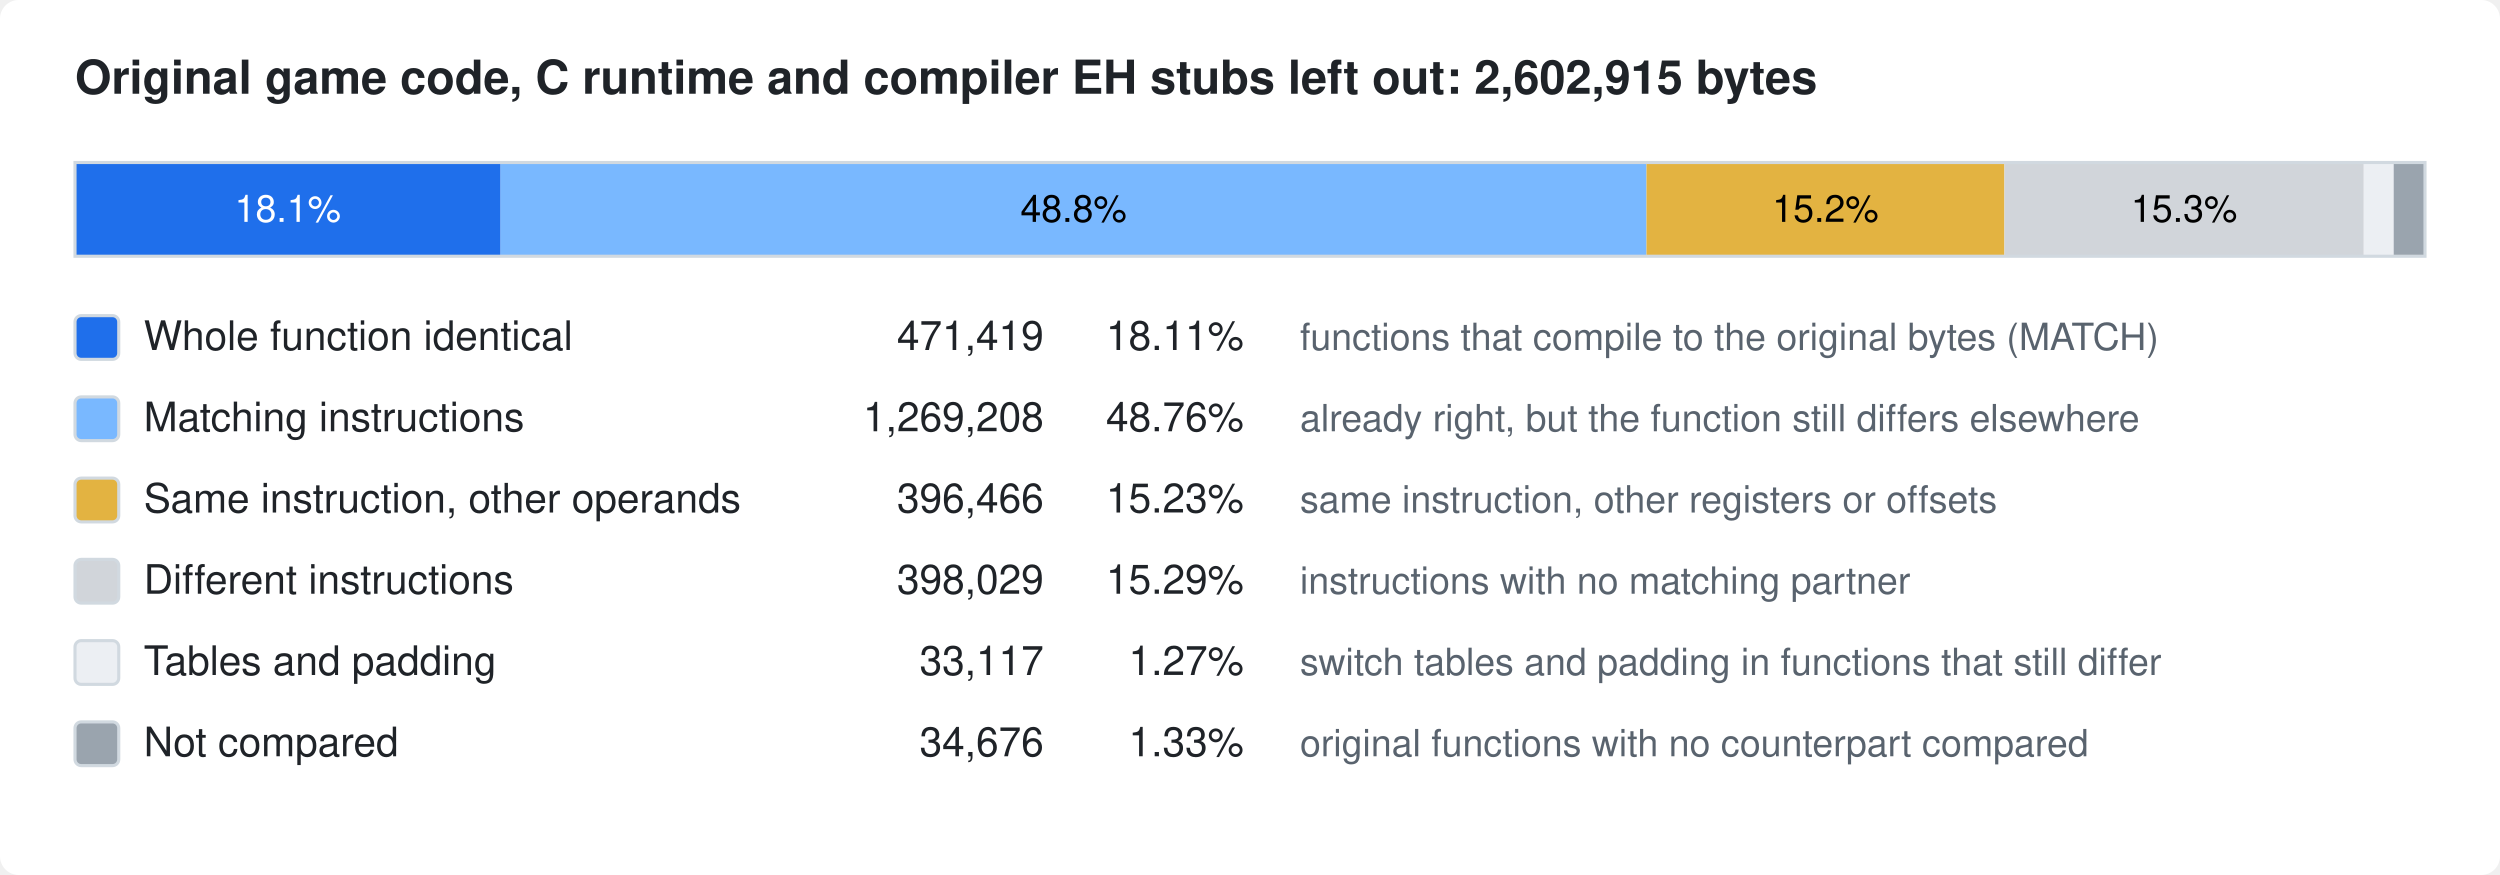
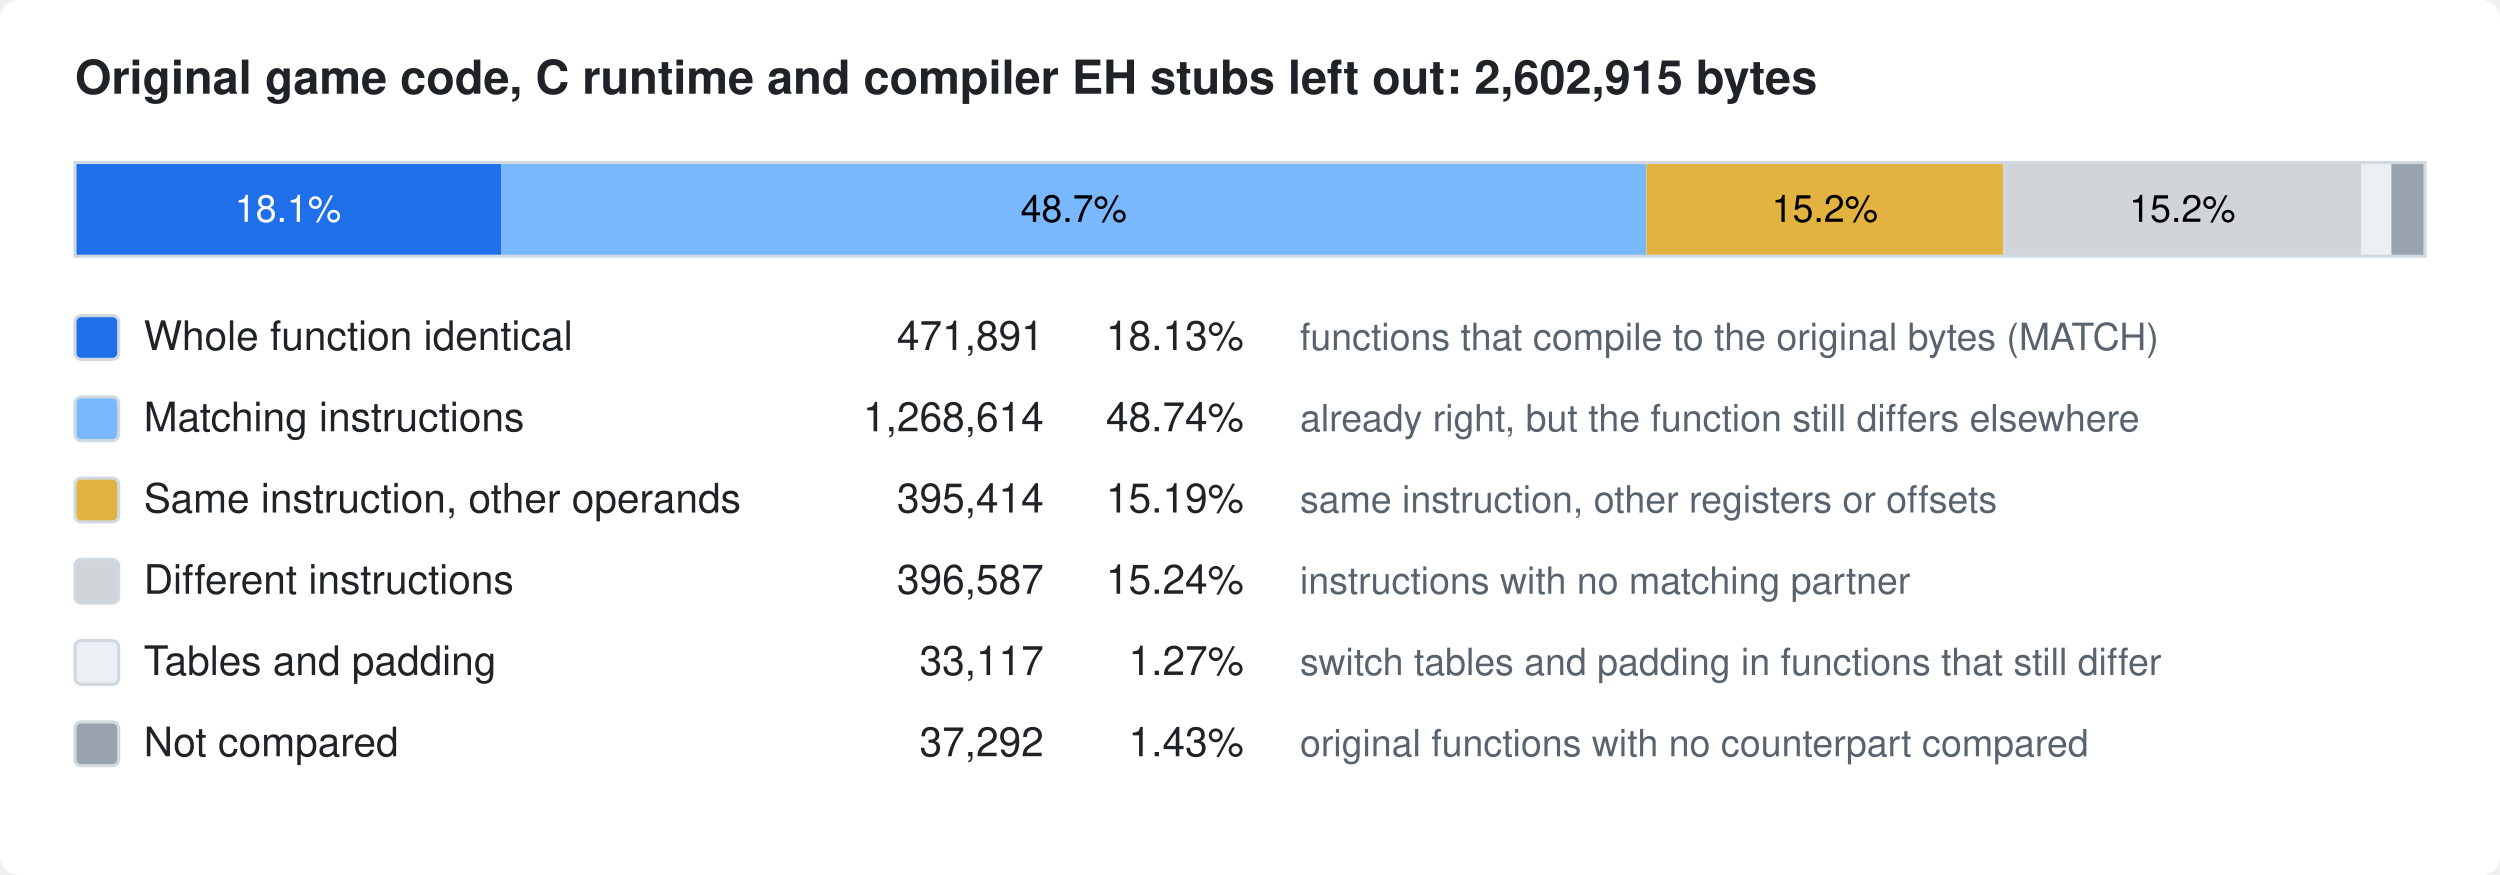
<svg xmlns="http://www.w3.org/2000/svg" width="800" height="280" viewBox="0 0 800 280" font-family="system-ui, -apple-system, Segoe UI, Helvetica, Arial, sans-serif">
  <rect width="800" height="280" rx="6" fill="#ffffff" />
  <text x="24" y="30" font-size="15" font-weight="600" fill="#1f2328">Original game code, C runtime and compiler EH stubs left out: 2,602,915 bytes</text>
-   <rect x="24.00" y="52" width="136.20" height="30" fill="#1f6feb" />
-   <text x="92.10" y="71" font-size="12" text-anchor="middle" fill="#ffffff">18.1%</text>
-   <rect x="160.20" y="52" width="366.68" height="30" fill="#79b8ff" />
-   <text x="343.54" y="71" font-size="12" text-anchor="middle" fill="#000000">48.8%</text>
-   <rect x="526.88" y="52" width="114.54" height="30" fill="#e3b341" />
-   <text x="584.15" y="71" font-size="12" text-anchor="middle" fill="#000000">15.2%</text>
-   <rect x="641.42" y="52" width="114.99" height="30" fill="#d1d5da" />
-   <text x="698.92" y="71" font-size="12" text-anchor="middle" fill="#000000">15.3%</text>
-   <rect x="756.41" y="52" width="9.57" height="30" fill="#eceff3" />
-   <rect x="765.98" y="52" width="10.02" height="30" fill="#9aa4ae" />
+   <rect x="24.00" y="52" width="136.33" height="30" fill="#1f6feb" />
+   <text x="92.17" y="71" font-size="12" text-anchor="middle" fill="#ffffff">18.1%</text>
+   <rect x="160.33" y="52" width="366.51" height="30" fill="#79b8ff" />
+   <text x="343.59" y="71" font-size="12" text-anchor="middle" fill="#000000">48.7%</text>
+   <rect x="526.84" y="52" width="114.24" height="30" fill="#e3b341" />
+   <text x="583.96" y="71" font-size="12" text-anchor="middle" fill="#000000">15.2%</text>
+   <rect x="641.08" y="52" width="114.58" height="30" fill="#d1d5da" />
+   <text x="698.37" y="71" font-size="12" text-anchor="middle" fill="#000000">15.2%</text>
+   <rect x="755.66" y="52" width="9.57" height="30" fill="#eceff3" />
+   <rect x="765.23" y="52" width="10.77" height="30" fill="#9aa4ae" />
  <rect x="24" y="52" width="752" height="30" fill="none" stroke="#d1d9e0" />
  <rect x="24" y="101" width="14" height="14" rx="2" fill="#1f6feb" stroke="#d1d9e0" />
  <text x="46" y="112" font-size="13" fill="#1f2328">Whole function identical</text>
-   <text x="334" y="112" font-size="13" text-anchor="end" fill="#1f2328">471,419</text>
-   <text x="398" y="112" font-size="13" text-anchor="end" fill="#1f2328">18.11%</text>
+   <text x="334" y="112" font-size="13" text-anchor="end" fill="#1f2328">471,891</text>
+   <text x="398" y="112" font-size="13" text-anchor="end" fill="#1f2328">18.13%</text>
  <text x="416" y="112" font-size="12" fill="#59636e">functions that compile to the original bytes (MATCH)</text>
  <rect x="24" y="127" width="14" height="14" rx="2" fill="#79b8ff" stroke="#d1d9e0" />
  <text x="46" y="138" font-size="13" fill="#1f2328">Matching instructions</text>
-   <text x="334" y="138" font-size="13" text-anchor="end" fill="#1f2328">1,269,208</text>
-   <text x="398" y="138" font-size="13" text-anchor="end" fill="#1f2328">48.76%</text>
+   <text x="334" y="138" font-size="13" text-anchor="end" fill="#1f2328">1,268,614</text>
+   <text x="398" y="138" font-size="13" text-anchor="end" fill="#1f2328">48.74%</text>
  <text x="416" y="138" font-size="12" fill="#59636e">already right, but the function still differs elsewhere</text>
  <rect x="24" y="153" width="14" height="14" rx="2" fill="#e3b341" stroke="#d1d9e0" />
  <text x="46" y="164" font-size="13" fill="#1f2328">Same instruction, other operands</text>
-   <text x="334" y="164" font-size="13" text-anchor="end" fill="#1f2328">396,466</text>
-   <text x="398" y="164" font-size="13" text-anchor="end" fill="#1f2328">15.23%</text>
+   <text x="334" y="164" font-size="13" text-anchor="end" fill="#1f2328">395,414</text>
+   <text x="398" y="164" font-size="13" text-anchor="end" fill="#1f2328">15.19%</text>
  <text x="416" y="164" font-size="12" fill="#59636e">same instruction, other registers or offsets</text>
  <rect x="24" y="179" width="14" height="14" rx="2" fill="#d1d5da" stroke="#d1d9e0" />
  <text x="46" y="190" font-size="13" fill="#1f2328">Different instructions</text>
-   <text x="334" y="190" font-size="13" text-anchor="end" fill="#1f2328">398,029</text>
-   <text x="398" y="190" font-size="13" text-anchor="end" fill="#1f2328">15.29%</text>
+   <text x="334" y="190" font-size="13" text-anchor="end" fill="#1f2328">396,587</text>
+   <text x="398" y="190" font-size="13" text-anchor="end" fill="#1f2328">15.24%</text>
  <text x="416" y="190" font-size="12" fill="#59636e">instructions with no matching partner</text>
  <rect x="24" y="205" width="14" height="14" rx="2" fill="#eceff3" stroke="#d1d9e0" />
  <text x="46" y="216" font-size="13" fill="#1f2328">Tables and padding</text>
  <text x="334" y="216" font-size="13" text-anchor="end" fill="#1f2328">33,117</text>
  <text x="398" y="216" font-size="13" text-anchor="end" fill="#1f2328">1.27%</text>
  <text x="416" y="216" font-size="12" fill="#59636e">switch tables and padding in functions that still differ</text>
  <rect x="24" y="231" width="14" height="14" rx="2" fill="#9aa4ae" stroke="#d1d9e0" />
  <text x="46" y="242" font-size="13" fill="#1f2328">Not compared</text>
-   <text x="334" y="242" font-size="13" text-anchor="end" fill="#1f2328">34,676</text>
-   <text x="398" y="242" font-size="13" text-anchor="end" fill="#1f2328">1.33%</text>
+   <text x="334" y="242" font-size="13" text-anchor="end" fill="#1f2328">37,292</text>
+   <text x="398" y="242" font-size="13" text-anchor="end" fill="#1f2328">1.43%</text>
  <text x="416" y="242" font-size="12" fill="#59636e">original functions with no counterpart compared</text>
</svg>
